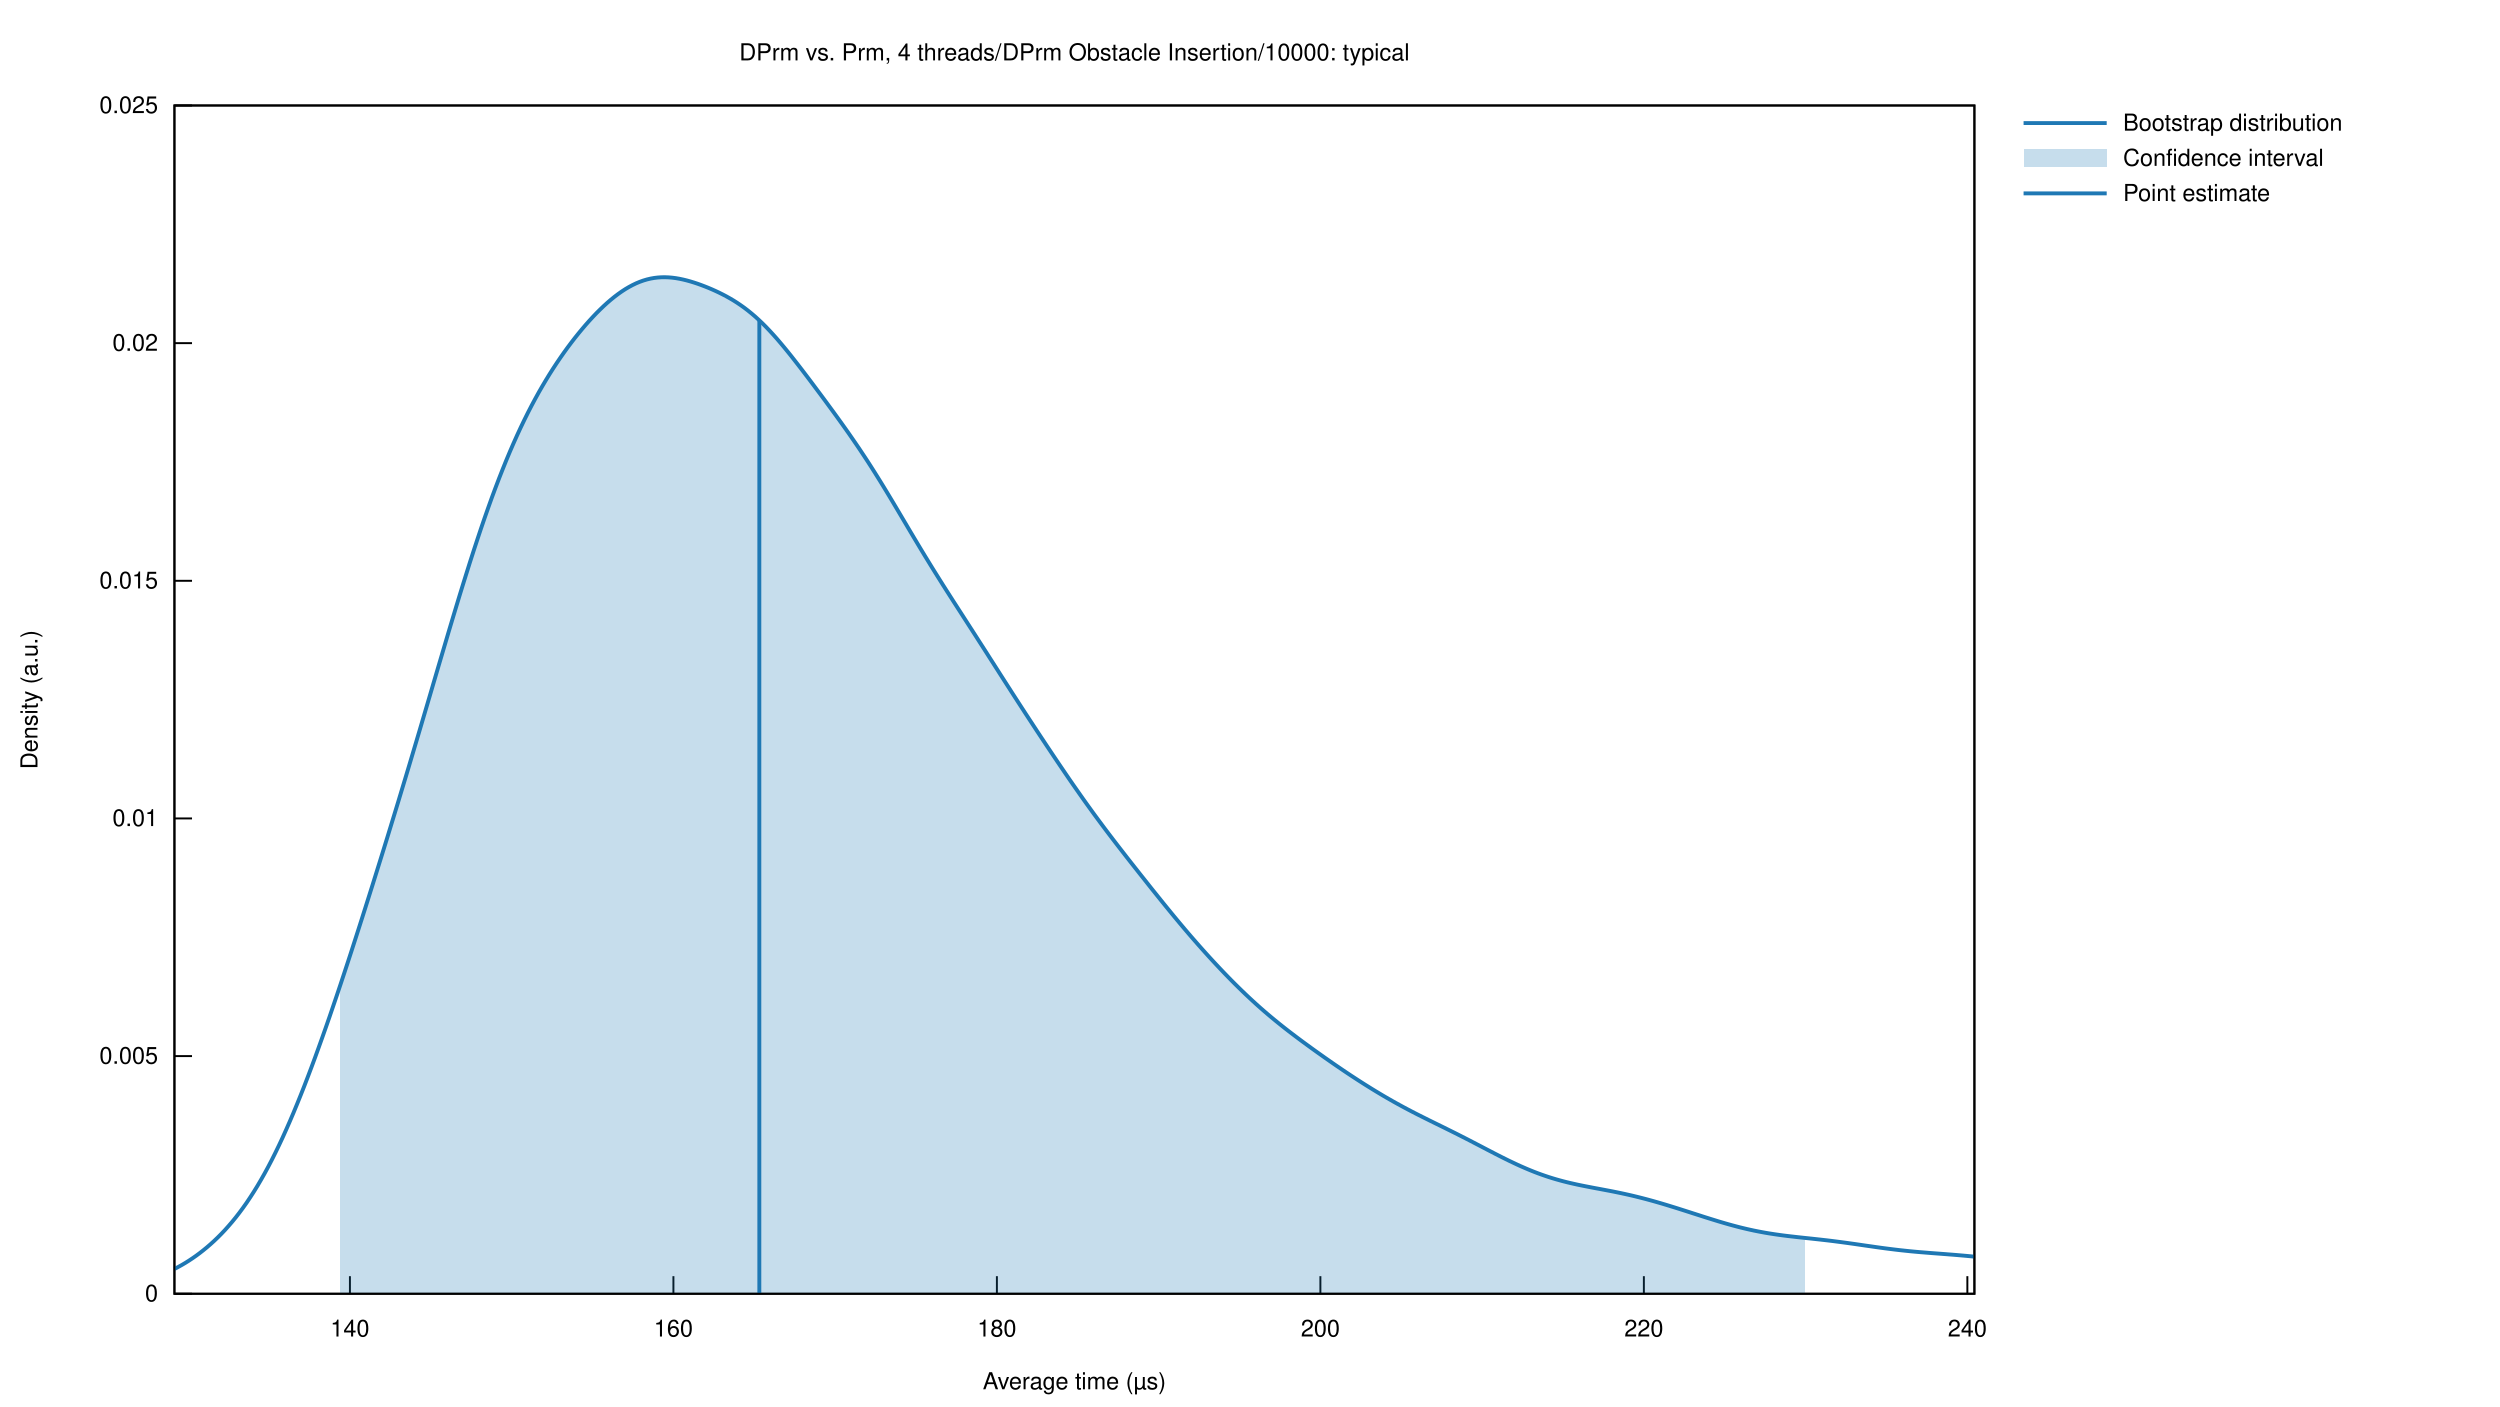
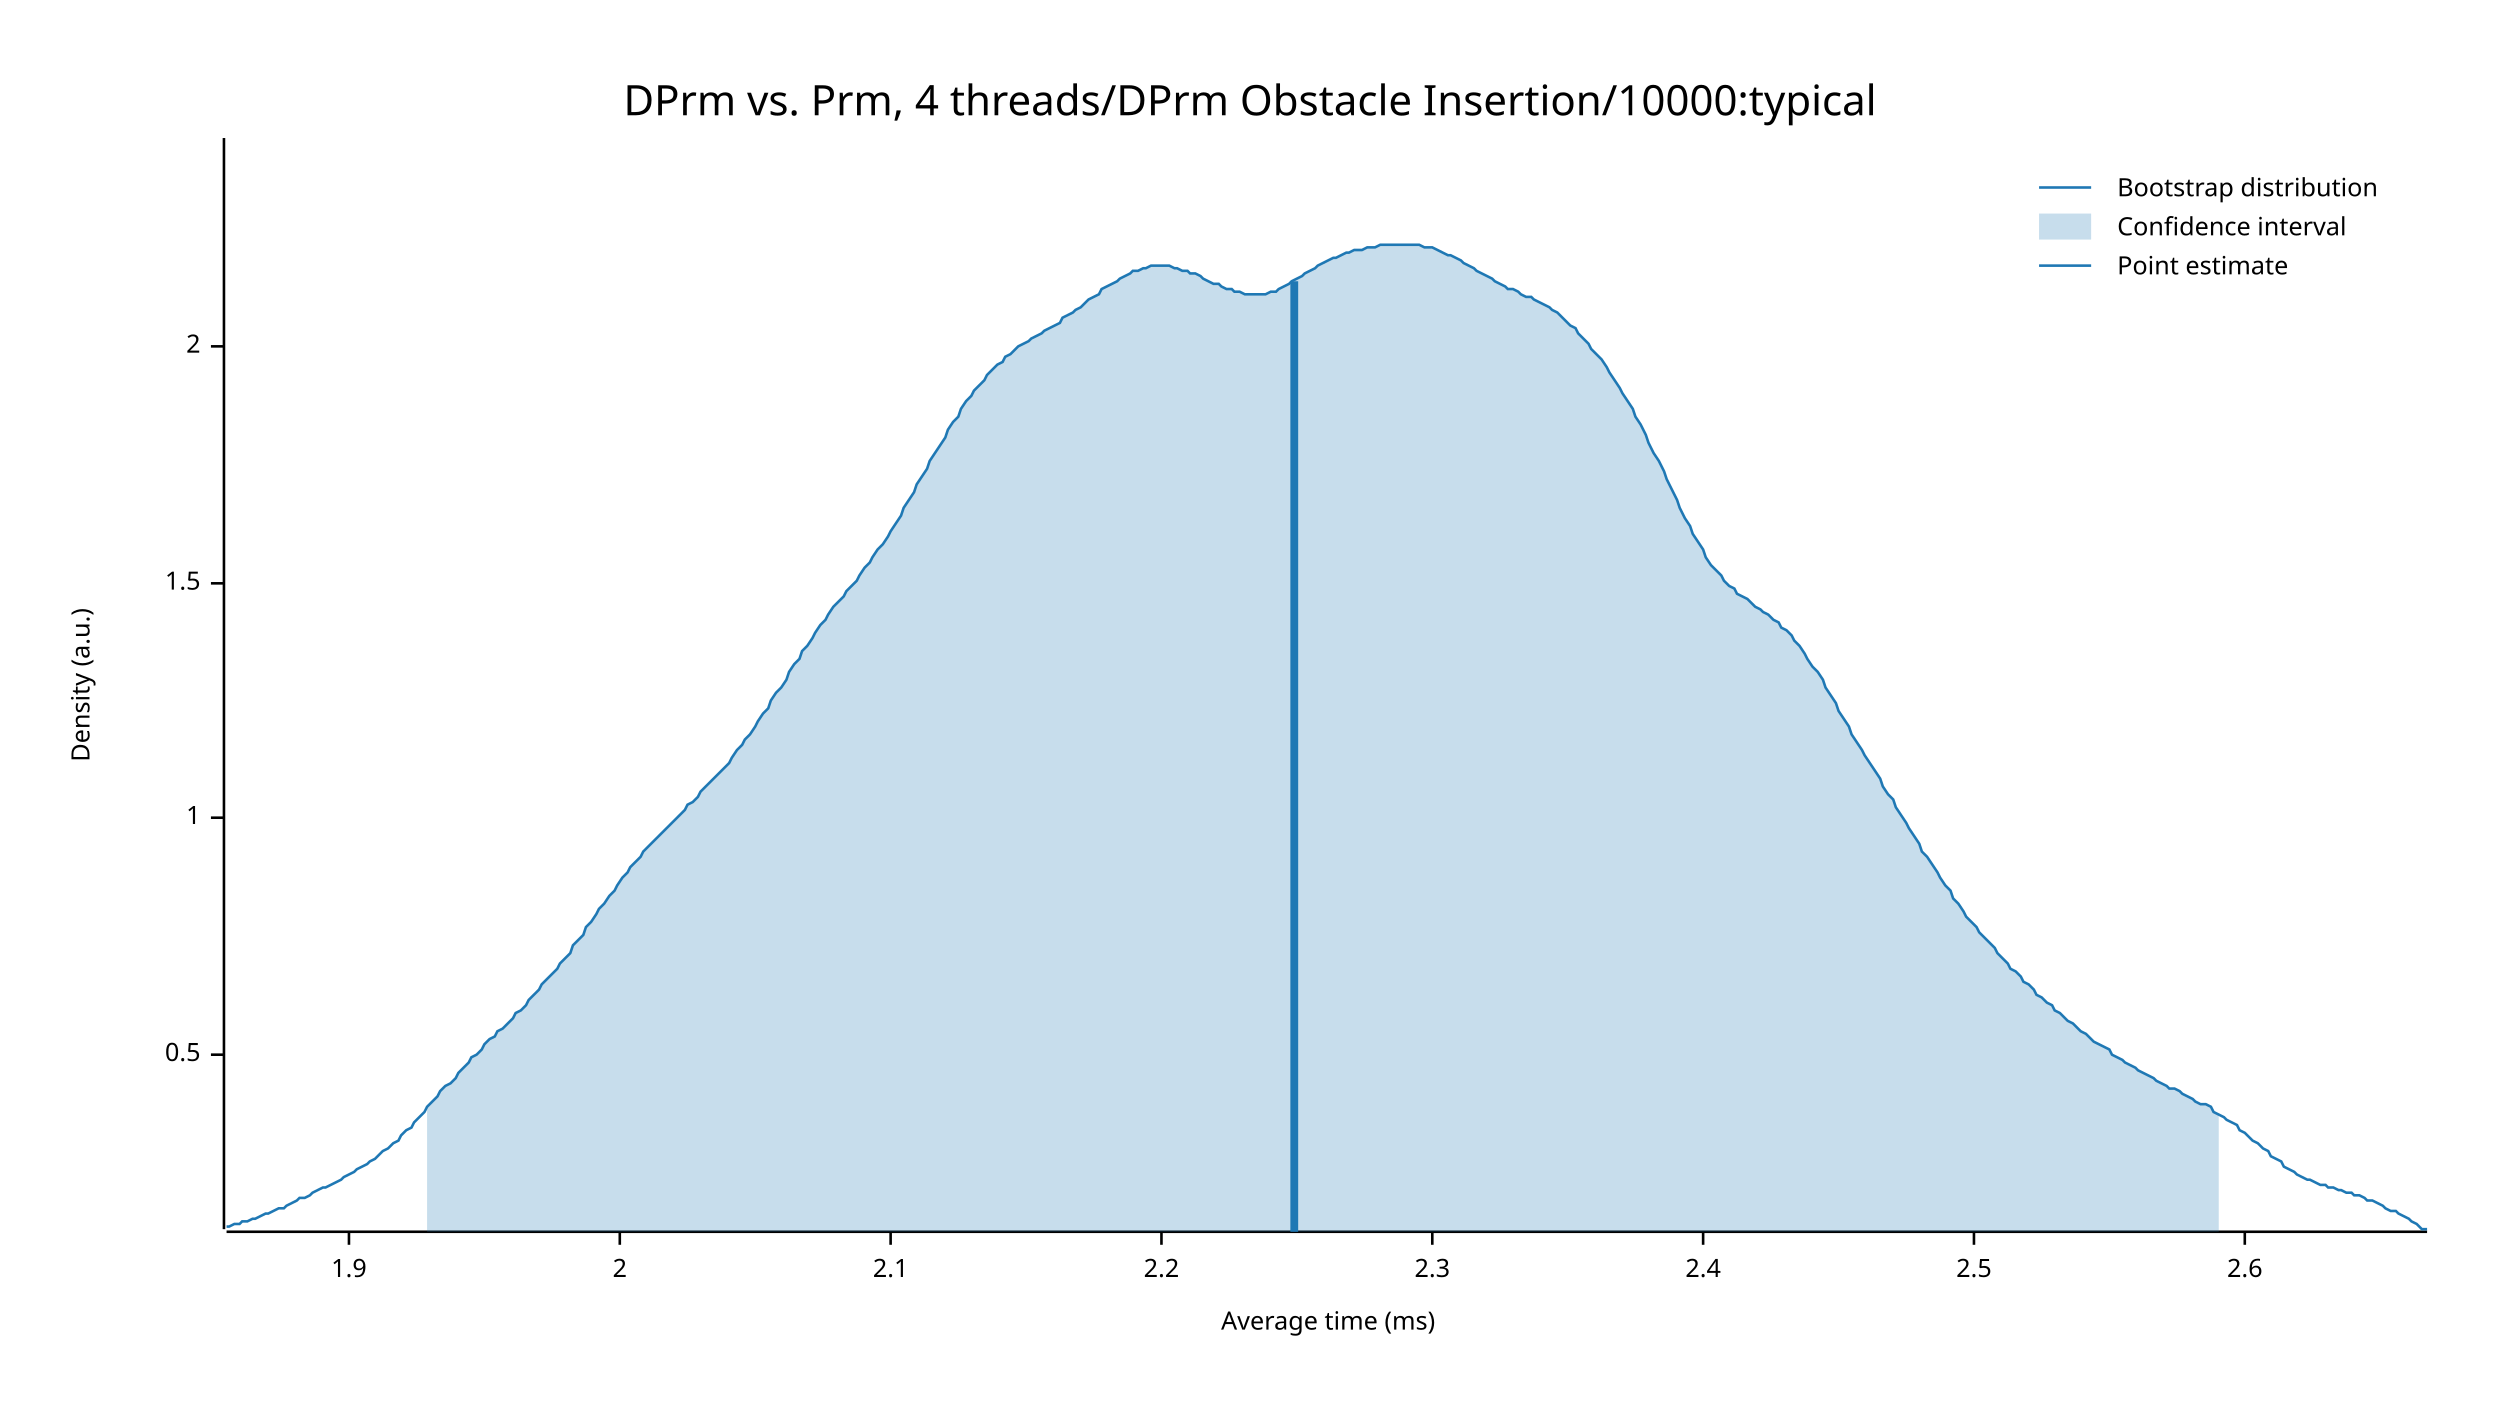
- <svg xmlns="http://www.w3.org/2000/svg" xmlns:xlink="http://www.w3.org/1999/xlink" viewBox="0 0 1280 720">
-   <g id="gnuplot_canvas">
-     <rect x="0" y="0" width="1280" height="720" fill="none" />
-     <defs>
-       <circle id="gpDot" r="0.5" stroke-width="0.5" stroke="currentColor" />
-       <path id="gpPt0" stroke-width="0.222" stroke="currentColor" d="M-1,0 h2 M0,-1 v2" />
-       <path id="gpPt1" stroke-width="0.222" stroke="currentColor" d="M-1,-1 L1,1 M1,-1 L-1,1" />
-       <path id="gpPt2" stroke-width="0.222" stroke="currentColor" d="M-1,0 L1,0 M0,-1 L0,1 M-1,-1 L1,1 M-1,1 L1,-1" />
-       <rect id="gpPt3" stroke-width="0.222" stroke="currentColor" x="-1" y="-1" width="2" height="2" />
-       <rect id="gpPt4" stroke-width="0.222" stroke="currentColor" fill="currentColor" x="-1" y="-1" width="2" height="2" />
-       <circle id="gpPt5" stroke-width="0.222" stroke="currentColor" cx="0" cy="0" r="1" />
-       <use xlink:href="#gpPt5" id="gpPt6" fill="currentColor" stroke="none" />
-       <path id="gpPt7" stroke-width="0.222" stroke="currentColor" d="M0,-1.33 L-1.33,0.67 L1.33,0.67 z" />
-       <use xlink:href="#gpPt7" id="gpPt8" fill="currentColor" stroke="none" />
-       <use xlink:href="#gpPt7" id="gpPt9" stroke="currentColor" transform="rotate(180)" />
-       <use xlink:href="#gpPt9" id="gpPt10" fill="currentColor" stroke="none" />
-       <use xlink:href="#gpPt3" id="gpPt11" stroke="currentColor" transform="rotate(45)" />
-       <use xlink:href="#gpPt11" id="gpPt12" fill="currentColor" stroke="none" />
-       <path id="gpPt13" stroke-width="0.222" stroke="currentColor" d="M0,1.330 L1.265,0.411 L0.782,-1.067 L-0.782,-1.076 L-1.265,0.411 z" />
-       <use xlink:href="#gpPt13" id="gpPt14" fill="currentColor" stroke="none" />
-       <filter id="textbox" filterUnits="objectBoundingBox" x="0" y="0" height="1" width="1">
-         <feFlood flood-color="white" flood-opacity="1" result="bgnd" />
-         <feComposite in="SourceGraphic" in2="bgnd" operator="atop" />
-       </filter>
-       <filter id="greybox" filterUnits="objectBoundingBox" x="0" y="0" height="1" width="1">
-         <feFlood flood-color="lightgrey" flood-opacity="1" result="grey" />
-         <feComposite in="SourceGraphic" in2="grey" operator="atop" />
-       </filter>
-     </defs>
-     <g fill="none" color="white" stroke="currentColor" stroke-width="1.00" stroke-linecap="butt" stroke-linejoin="miter">
- </g>
-     <g fill="none" color="black" stroke="currentColor" stroke-width="1.00" stroke-linecap="butt" stroke-linejoin="miter">
-       <path stroke="black" d="M89.31,662.40 L98.31,662.40  " />
-       <g transform="translate(80.92,666.30)" stroke="none" fill="black" font-family="Helvetica" font-size="12.00" text-anchor="end">
-         <text>
-           <tspan font-family="Helvetica"> 0</tspan>
-         </text>
-       </g>
-     </g>
-     <g fill="none" color="black" stroke="currentColor" stroke-width="1.00" stroke-linecap="butt" stroke-linejoin="miter">
-       <path stroke="black" d="M89.31,540.72 L98.31,540.72  " />
-       <g transform="translate(80.92,544.62)" stroke="none" fill="black" font-family="Helvetica" font-size="12.00" text-anchor="end">
-         <text>
-           <tspan font-family="Helvetica"> 0.005</tspan>
-         </text>
-       </g>
-     </g>
-     <g fill="none" color="black" stroke="currentColor" stroke-width="1.00" stroke-linecap="butt" stroke-linejoin="miter">
-       <path stroke="black" d="M89.31,419.04 L98.31,419.04  " />
-       <g transform="translate(80.92,422.94)" stroke="none" fill="black" font-family="Helvetica" font-size="12.00" text-anchor="end">
-         <text>
-           <tspan font-family="Helvetica"> 0.01</tspan>
-         </text>
-       </g>
-     </g>
-     <g fill="none" color="black" stroke="currentColor" stroke-width="1.00" stroke-linecap="butt" stroke-linejoin="miter">
-       <path stroke="black" d="M89.31,297.37 L98.31,297.37  " />
-       <g transform="translate(80.92,301.27)" stroke="none" fill="black" font-family="Helvetica" font-size="12.00" text-anchor="end">
-         <text>
-           <tspan font-family="Helvetica"> 0.015</tspan>
-         </text>
-       </g>
-     </g>
-     <g fill="none" color="black" stroke="currentColor" stroke-width="1.00" stroke-linecap="butt" stroke-linejoin="miter">
-       <path stroke="black" d="M89.31,175.69 L98.31,175.69  " />
-       <g transform="translate(80.92,179.59)" stroke="none" fill="black" font-family="Helvetica" font-size="12.00" text-anchor="end">
-         <text>
-           <tspan font-family="Helvetica"> 0.02</tspan>
-         </text>
-       </g>
-     </g>
-     <g fill="none" color="black" stroke="currentColor" stroke-width="1.00" stroke-linecap="butt" stroke-linejoin="miter">
-       <path stroke="black" d="M89.31,54.01 L98.31,54.01  " />
-       <g transform="translate(80.92,57.91)" stroke="none" fill="black" font-family="Helvetica" font-size="12.00" text-anchor="end">
-         <text>
-           <tspan font-family="Helvetica"> 0.025</tspan>
-         </text>
-       </g>
-     </g>
-     <g fill="none" color="black" stroke="currentColor" stroke-width="1.00" stroke-linecap="butt" stroke-linejoin="miter">
-       <path stroke="black" d="M179.16,662.40 L179.16,653.40  " />
-       <g transform="translate(179.16,684.30)" stroke="none" fill="black" font-family="Helvetica" font-size="12.00" text-anchor="middle">
-         <text>
-           <tspan font-family="Helvetica"> 140</tspan>
-         </text>
-       </g>
-     </g>
-     <g fill="none" color="black" stroke="currentColor" stroke-width="1.00" stroke-linecap="butt" stroke-linejoin="miter">
-       <path stroke="black" d="M344.79,662.40 L344.79,653.40  " />
-       <g transform="translate(344.79,684.30)" stroke="none" fill="black" font-family="Helvetica" font-size="12.00" text-anchor="middle">
-         <text>
-           <tspan font-family="Helvetica"> 160</tspan>
-         </text>
-       </g>
-     </g>
-     <g fill="none" color="black" stroke="currentColor" stroke-width="1.00" stroke-linecap="butt" stroke-linejoin="miter">
-       <path stroke="black" d="M510.41,662.40 L510.41,653.40  " />
-       <g transform="translate(510.41,684.30)" stroke="none" fill="black" font-family="Helvetica" font-size="12.00" text-anchor="middle">
-         <text>
-           <tspan font-family="Helvetica"> 180</tspan>
-         </text>
-       </g>
-     </g>
-     <g fill="none" color="black" stroke="currentColor" stroke-width="1.00" stroke-linecap="butt" stroke-linejoin="miter">
-       <path stroke="black" d="M676.04,662.40 L676.04,653.40  " />
-       <g transform="translate(676.04,684.30)" stroke="none" fill="black" font-family="Helvetica" font-size="12.00" text-anchor="middle">
-         <text>
-           <tspan font-family="Helvetica"> 200</tspan>
-         </text>
-       </g>
-     </g>
-     <g fill="none" color="black" stroke="currentColor" stroke-width="1.00" stroke-linecap="butt" stroke-linejoin="miter">
-       <path stroke="black" d="M841.66,662.40 L841.66,653.40  " />
-       <g transform="translate(841.66,684.30)" stroke="none" fill="black" font-family="Helvetica" font-size="12.00" text-anchor="middle">
-         <text>
-           <tspan font-family="Helvetica"> 220</tspan>
-         </text>
-       </g>
-     </g>
-     <g fill="none" color="black" stroke="currentColor" stroke-width="1.00" stroke-linecap="butt" stroke-linejoin="miter">
-       <path stroke="black" d="M1007.29,662.40 L1007.29,653.40  " />
-       <g transform="translate(1007.29,684.30)" stroke="none" fill="black" font-family="Helvetica" font-size="12.00" text-anchor="middle">
-         <text>
-           <tspan font-family="Helvetica"> 240</tspan>
-         </text>
-       </g>
-     </g>
-     <g fill="none" color="black" stroke="currentColor" stroke-width="1.00" stroke-linecap="butt" stroke-linejoin="miter">
- </g>
-     <g fill="none" color="black" stroke="currentColor" stroke-width="1.00" stroke-linecap="butt" stroke-linejoin="miter">
-       <path stroke="black" d="M89.31,54.01 L89.31,662.40 L1010.90,662.40 L1010.90,54.01 L89.31,54.01 Z  " />
-     </g>
-     <g fill="none" color="black" stroke="currentColor" stroke-width="1.00" stroke-linecap="butt" stroke-linejoin="miter">
- </g>
-     <g id="gnuplot_plot_1">
-       <g fill="none" color="white" stroke="black" stroke-width="2.00" stroke-linecap="butt" stroke-linejoin="miter">
- </g>
-       <g fill="none" color="black" stroke="currentColor" stroke-width="2.00" stroke-linecap="butt" stroke-linejoin="miter">
-         <g transform="translate(1087.02,66.91)" stroke="none" fill="black" font-family="Helvetica" font-size="12.00" text-anchor="start">
-           <text>
-             <tspan font-family="Helvetica">Bootstrap distribution</tspan>
-           </text>
-         </g>
-       </g>
-       <g fill="none" color="black" stroke="currentColor" stroke-width="2.00" stroke-linecap="butt" stroke-linejoin="miter">
-         <path stroke="rgb( 31, 120, 180)" d="M1036.07,63.01 L1078.63,63.01 M89.31,649.71 L91.16,648.74 L93.00,647.72 L94.85,646.63 L96.70,645.47 L98.54,644.25   L100.39,642.96 L102.24,641.59 L104.08,640.15 L105.93,638.64 L107.78,637.04 L109.63,635.36 L111.47,633.60 L113.32,631.74   L115.17,629.79 L117.01,627.73 L118.86,625.58 L120.71,623.31 L122.55,620.94 L124.40,618.44 L126.25,615.83 L128.09,613.08   L129.94,610.21 L131.79,607.21 L133.63,604.07 L135.48,600.80 L137.33,597.39 L139.18,593.84 L141.02,590.16 L142.87,586.34   L144.72,582.39 L146.56,578.30 L148.41,574.09 L150.26,569.75 L152.10,565.29 L153.95,560.72 L155.80,556.04 L157.64,551.25   L159.49,546.36 L161.34,541.37 L163.18,536.29 L165.03,531.13 L166.88,525.89 L168.73,520.58 L170.57,515.19 L172.42,509.74   L174.27,504.23 L176.11,498.67 L177.96,493.05 L179.81,487.39 L181.65,481.68 L183.50,475.93 L185.35,470.15 L187.19,464.34   L189.04,458.49 L190.89,452.62 L192.73,446.72 L194.58,440.79 L196.43,434.83 L198.28,428.85 L200.12,422.84 L201.97,416.80   L203.82,410.74 L205.66,404.64 L207.51,398.52 L209.36,392.37 L211.20,386.19 L213.05,379.98 L214.90,373.75 L216.74,367.50   L218.59,361.23 L220.44,354.95 L222.28,348.67 L224.13,342.38 L225.98,336.11 L227.83,329.86 L229.67,323.63 L231.52,317.44   L233.37,311.30 L235.21,305.22 L237.06,299.21 L238.91,293.28 L240.75,287.44 L242.60,281.70 L244.45,276.07 L246.29,270.55   L248.14,265.15 L249.99,259.89 L251.83,254.76 L253.68,249.77 L255.53,244.92 L257.38,240.22 L259.22,235.66 L261.07,231.24   L262.92,226.97 L264.76,222.85 L266.61,218.86 L268.46,215.01 L270.30,211.30 L272.15,207.71 L274.00,204.25 L275.84,200.91   L277.69,197.69 L279.54,194.57 L281.38,191.56 L283.23,188.65 L285.08,185.83 L286.93,183.11 L288.77,180.48 L290.62,177.92   L292.47,175.45 L294.31,173.06 L296.16,170.75 L298.01,168.51 L299.85,166.35 L301.70,164.26 L303.55,162.25 L305.39,160.32   L307.24,158.48 L309.09,156.71 L310.93,155.03 L312.78,153.44 L314.63,151.94 L316.48,150.54 L318.32,149.24 L320.17,148.03   L322.02,146.94 L323.86,145.95 L325.71,145.06 L327.56,144.29 L329.40,143.63 L331.25,143.08 L333.10,142.64 L334.94,142.31   L336.79,142.09 L338.64,141.96 L340.48,141.94 L342.33,142.01 L344.18,142.17 L346.03,142.41 L347.87,142.73 L349.72,143.12   L351.57,143.57 L353.41,144.08 L355.26,144.65 L357.11,145.26 L358.95,145.92 L360.80,146.62 L362.65,147.36 L364.49,148.14   L366.34,148.97 L368.19,149.84 L370.03,150.76 L371.88,151.73 L373.73,152.77 L375.58,153.86 L377.42,155.03 L379.27,156.28   L381.12,157.60 L382.96,159.01 L384.81,160.51 L386.66,162.09 L388.50,163.77 L390.35,165.53 L392.20,167.38 L394.04,169.31   L395.89,171.32 L397.74,173.40 L399.58,175.55 L401.43,177.76 L403.28,180.02 L405.13,182.32 L406.97,184.67 L408.82,187.04   L410.67,189.44 L412.51,191.86 L414.36,194.30 L416.21,196.76 L418.05,199.23 L419.90,201.70 L421.75,204.19 L423.59,206.69   L425.44,209.21 L427.29,211.74 L429.13,214.28 L430.98,216.85 L432.83,219.45 L434.68,222.07 L436.52,224.73 L438.37,227.42   L440.22,230.15 L442.06,232.92 L443.91,235.73 L445.76,238.59 L447.60,241.49 L449.45,244.44 L451.30,247.42 L453.14,250.44   L454.99,253.49 L456.84,256.57 L458.68,259.66 L460.53,262.78 L462.38,265.90 L464.23,269.02 L466.07,272.13 L467.92,275.24   L469.77,278.33 L471.61,281.40 L473.46,284.45 L475.31,287.47 L477.15,290.47 L479.00,293.44 L480.85,296.39 L482.69,299.32   L484.54,302.23 L486.39,305.12 L488.23,308.00 L490.08,310.87 L491.93,313.74 L493.78,316.61 L495.62,319.47 L497.47,322.34   L499.32,325.21 L501.16,328.09 L503.01,330.97 L504.86,333.85 L506.70,336.74 L508.55,339.63 L510.40,342.52 L512.24,345.41   L514.09,348.30 L515.94,351.18 L517.78,354.05 L519.63,356.92 L521.48,359.78 L523.33,362.63 L525.17,365.46 L527.02,368.29   L528.87,371.11 L530.71,373.92 L532.56,376.72 L534.41,379.51 L536.25,382.28 L538.10,385.05 L539.95,387.81 L541.79,390.55   L543.64,393.28 L545.49,396.00 L547.33,398.70 L549.18,401.38 L551.03,404.03 L552.88,406.67 L554.72,409.28 L556.57,411.87   L558.42,414.43 L560.26,416.97 L562.11,419.48 L563.96,421.97 L565.80,424.44 L567.65,426.88 L569.50,429.31 L571.34,431.71   L573.19,434.10 L575.04,436.48 L576.88,438.85 L578.73,441.21 L580.58,443.56 L582.43,445.90 L584.27,448.23 L586.12,450.56   L587.97,452.89 L589.81,455.21 L591.66,457.51 L593.51,459.81 L595.35,462.10 L597.20,464.38 L599.05,466.64 L600.89,468.89   L602.74,471.12 L604.59,473.33 L606.43,475.52 L608.28,477.69 L610.13,479.84 L611.98,481.96 L613.82,484.06 L615.67,486.14   L617.52,488.20 L619.36,490.23 L621.21,492.24 L623.06,494.22 L624.90,496.18 L626.75,498.12 L628.60,500.03 L630.44,501.91   L632.29,503.77 L634.14,505.59 L635.98,507.39 L637.83,509.16 L639.68,510.90 L641.53,512.61 L643.37,514.29 L645.22,515.94   L647.07,517.56 L648.91,519.14 L650.76,520.70 L652.61,522.23 L654.45,523.73 L656.30,525.21 L658.15,526.67 L659.99,528.10   L661.84,529.51 L663.69,530.91 L665.53,532.29 L667.38,533.66 L669.23,535.01 L671.08,536.36 L672.92,537.69 L674.77,539.01   L676.62,540.32 L678.46,541.63 L680.31,542.92 L682.16,544.21 L684.00,545.48 L685.85,546.74 L687.70,548.00 L689.54,549.24   L691.39,550.47 L693.24,551.68 L695.08,552.88 L696.93,554.07 L698.78,555.25 L700.63,556.40 L702.47,557.55 L704.32,558.68   L706.17,559.79 L708.01,560.89 L709.86,561.97 L711.71,563.03 L713.55,564.08 L715.40,565.11 L717.25,566.12 L719.09,567.12   L720.94,568.10 L722.79,569.07 L724.63,570.02 L726.48,570.96 L728.33,571.89 L730.18,572.81 L732.02,573.73 L733.87,574.64   L735.72,575.55 L737.56,576.45 L739.41,577.36 L741.26,578.28 L743.10,579.19 L744.95,580.11 L746.80,581.04 L748.64,581.98   L750.49,582.92 L752.34,583.87 L754.18,584.83 L756.03,585.79 L757.88,586.75 L759.73,587.72 L761.57,588.68 L763.42,589.64   L765.27,590.60 L767.11,591.54 L768.96,592.48 L770.81,593.40 L772.65,594.31 L774.50,595.19 L776.35,596.06 L778.19,596.91   L780.04,597.72 L781.89,598.52 L783.73,599.28 L785.58,600.02 L787.43,600.73 L789.28,601.40 L791.12,602.04 L792.97,602.66   L794.82,603.24 L796.66,603.79 L798.51,604.31 L800.36,604.81 L802.20,605.28 L804.05,605.72 L805.90,606.14 L807.74,606.55   L809.59,606.93 L811.44,607.30 L813.28,607.66 L815.13,608.02 L816.98,608.37 L818.83,608.71 L820.67,609.06 L822.52,609.41   L824.37,609.76 L826.21,610.12 L828.06,610.50 L829.91,610.88 L831.75,611.28 L833.60,611.69 L835.45,612.11 L837.29,612.55   L839.14,613.01 L840.99,613.48 L842.83,613.96 L844.68,614.46 L846.53,614.97 L848.38,615.50 L850.22,616.03 L852.07,616.58   L853.92,617.14 L855.76,617.71 L857.61,618.28 L859.46,618.86 L861.30,619.45 L863.15,620.04 L865.00,620.63 L866.84,621.23   L868.69,621.82 L870.54,622.41 L872.38,623.01 L874.23,623.59 L876.08,624.17 L877.93,624.74 L879.77,625.31 L881.62,625.86   L883.47,626.40 L885.31,626.92 L887.16,627.43 L889.01,627.92 L890.85,628.40 L892.70,628.85 L894.55,629.29 L896.39,629.70   L898.24,630.10 L900.09,630.47 L901.93,630.82 L903.78,631.16 L905.63,631.47 L907.48,631.76 L909.32,632.04 L911.17,632.30   L913.02,632.55 L914.86,632.78 L916.71,633.00 L918.56,633.21 L920.40,633.42 L922.25,633.62 L924.10,633.82 L925.94,634.01   L927.79,634.21 L929.64,634.41 L931.48,634.61 L933.33,634.82 L935.18,635.03 L937.03,635.25 L938.87,635.48 L940.72,635.72   L942.57,635.96 L944.41,636.21 L946.26,636.46 L948.11,636.72 L949.95,636.98 L951.80,637.25 L953.65,637.52 L955.49,637.79   L957.34,638.05 L959.19,638.32 L961.03,638.58 L962.88,638.84 L964.73,639.09 L966.58,639.33 L968.42,639.56 L970.27,639.79   L972.12,640.01 L973.96,640.21 L975.81,640.41 L977.66,640.60 L979.50,640.78 L981.35,640.95 L983.20,641.11 L985.04,641.26   L986.89,641.41 L988.74,641.56 L990.58,641.70 L992.43,641.84 L994.28,641.98 L996.13,642.12 L997.97,642.27 L999.82,642.41   L1001.67,642.56 L1003.51,642.72 L1005.36,642.88 L1007.21,643.05 L1009.05,643.22 L1010.90,643.41  " />
-       </g>
-     </g>
-     <g id="gnuplot_plot_2">
-       <g fill="none" color="white" stroke="rgb( 31, 120, 180)" stroke-width="1.00" stroke-linecap="butt" stroke-linejoin="miter">
- </g>
-       <g fill="none" color="black" stroke="currentColor" stroke-width="1.00" stroke-linecap="butt" stroke-linejoin="miter">
-         <g transform="translate(1087.02,84.91)" stroke="none" fill="black" font-family="Helvetica" font-size="12.00" text-anchor="start">
-           <text>
-             <tspan font-family="Helvetica">Confidence interval</tspan>
-           </text>
-         </g>
-       </g>
-       <g fill="none" color="black" stroke="currentColor" stroke-width="1.00" stroke-linecap="butt" stroke-linejoin="miter">
-         <g stroke="none" shape-rendering="crispEdges">
-           <polygon fill="rgb( 31, 120, 180)" fill-opacity="0.25" points="1036.07,85.51 1078.63,85.51 1078.63,76.51 1036.07,76.51 " />
-           <polygon fill="rgb( 31, 120, 180)" fill-opacity="0.25" points="174.27,504.23 176.11,498.67 177.96,493.05 179.81,487.39 181.65,481.68 183.50,475.93 185.35,470.15 187.19,464.34 189.04,458.49 190.89,452.62 192.73,446.72 194.58,440.79 196.43,434.83 198.28,428.85 200.12,422.84 201.97,416.80 203.82,410.74 205.66,404.64 207.51,398.52 209.36,392.37 211.20,386.19 213.05,379.98 214.90,373.75 216.74,367.50 218.59,361.23 220.44,354.95 222.28,348.67 224.13,342.38 225.98,336.11 227.83,329.86 229.67,323.63 231.52,317.44 233.37,311.30 235.21,305.22 237.06,299.21 238.91,293.28 240.75,287.44 242.60,281.70 244.45,276.07 246.29,270.55 248.14,265.15 249.99,259.89 251.83,254.76 253.68,249.77 255.53,244.92 257.38,240.22 259.22,235.66 261.07,231.24 262.92,226.97 264.76,222.85 266.61,218.86 268.46,215.01 270.30,211.30 272.15,207.71 274.00,204.25 275.84,200.91 277.69,197.69 279.54,194.57 281.38,191.56 283.23,188.65 285.08,185.83 286.93,183.11 288.77,180.48 290.62,177.92 292.47,175.45 294.31,173.06 296.16,170.75 298.01,168.51 299.85,166.35 301.70,164.26 303.55,162.25 305.39,160.32 307.24,158.48 309.09,156.71 310.93,155.03 312.78,153.44 314.63,151.94 316.48,150.54 318.32,149.24 320.17,148.03 322.02,146.94 323.86,145.95 325.71,145.06 327.56,144.29 329.40,143.63 331.25,143.08 333.10,142.64 334.94,142.31 336.79,142.09 338.64,141.96 340.48,141.94 342.33,142.01 344.18,142.17 346.03,142.41 347.87,142.73 349.72,143.12 351.57,143.57 353.41,144.08 355.26,144.65 357.11,145.26 358.95,145.92 360.80,146.62 362.65,147.36 364.49,148.14 366.34,148.97 368.19,149.84 370.03,150.76 371.88,151.73 373.73,152.77 375.58,153.86 377.42,155.03 379.27,156.28 381.12,157.60 382.96,159.01 384.81,160.51 386.66,162.09 388.50,163.77 390.35,165.53 392.20,167.38 394.04,169.31 395.89,171.32 397.74,173.40 399.58,175.55 401.43,177.76 403.28,180.02 405.13,182.32 406.97,184.67 408.82,187.04 410.67,189.44 412.51,191.86 414.36,194.30 416.21,196.76 418.05,199.23 419.90,201.70 421.75,204.19 423.59,206.69 425.44,209.21 427.29,211.74 429.13,214.28 430.98,216.85 432.83,219.45 434.68,222.07 436.52,224.73 438.37,227.42 440.22,230.15 442.06,232.92 443.91,235.73 445.76,238.59 447.60,241.49 449.45,244.44 451.30,247.42 453.14,250.44 454.99,253.49 456.84,256.57 458.68,259.66 460.53,262.78 462.38,265.90 464.23,269.02 466.07,272.13 467.92,275.24 469.77,278.33 471.61,281.40 473.46,284.45 475.31,287.47 477.15,290.47 479.00,293.44 480.85,296.39 482.69,299.32 484.54,302.23 486.39,305.12 488.23,308.00 490.08,310.87 491.93,313.74 493.78,316.61 495.62,319.47 497.47,322.34 499.32,325.21 501.16,328.09 503.01,330.97 504.86,333.85 506.70,336.74 508.55,339.63 510.40,342.52 512.24,345.41 514.09,348.30 515.94,351.18 517.78,354.05 519.63,356.92 521.48,359.78 523.33,362.63 525.17,365.46 527.02,368.29 528.87,371.11 530.71,373.92 532.56,376.72 534.41,379.51 536.25,382.28 538.10,385.05 539.95,387.81 541.79,390.55 543.64,393.28 545.49,396.00 547.33,398.70 549.18,401.38 551.03,404.03 552.88,406.67 554.72,409.28 556.57,411.87 558.42,414.43 560.26,416.97 562.11,419.48 563.96,421.97 565.80,424.44 567.65,426.88 569.50,429.31 571.34,431.71 573.19,434.10 575.04,436.48 576.88,438.85 578.73,441.21 580.58,443.56 582.43,445.90 584.27,448.23 586.12,450.56 587.97,452.89 589.81,455.21 591.66,457.51 593.51,459.81 595.35,462.10 597.20,464.38 599.05,466.64 600.89,468.89 602.74,471.12 604.59,473.33 606.43,475.52 608.28,477.69 610.13,479.84 611.98,481.96 613.82,484.06 615.67,486.14 617.52,488.20 619.36,490.23 621.21,492.24 623.06,494.22 624.90,496.18 626.75,498.12 628.60,500.03 630.44,501.91 632.29,503.77 634.14,505.59 635.98,507.39 637.83,509.16 639.68,510.90 641.53,512.61 643.37,514.29 645.22,515.94 647.07,517.56 648.91,519.14 650.76,520.70 652.61,522.23 654.45,523.73 656.30,525.21 658.15,526.67 659.99,528.10 661.84,529.51 663.69,530.91 665.53,532.29 667.38,533.66 669.23,535.01 671.08,536.36 672.92,537.69 674.77,539.01 676.62,540.32 678.46,541.63 680.31,542.92 682.16,544.21 684.00,545.48 685.85,546.74 687.70,548.00 689.54,549.24 691.39,550.47 693.24,551.68 695.08,552.88 696.93,554.07 698.78,555.25 700.63,556.40 702.47,557.55 704.32,558.68 706.17,559.79 708.01,560.89 709.86,561.97 711.71,563.03 713.55,564.08 715.40,565.11 717.25,566.12 719.09,567.12 720.94,568.10 722.79,569.07 724.63,570.02 726.48,570.96 728.33,571.89 730.18,572.81 732.02,573.73 733.87,574.64 735.72,575.55 737.56,576.45 739.41,577.36 741.26,578.28 743.10,579.19 744.95,580.11 746.80,581.04 748.64,581.98 750.49,582.92 752.34,583.87 754.18,584.83 756.03,585.79 757.88,586.75 759.73,587.72 761.57,588.68 763.42,589.64 765.27,590.60 767.11,591.54 768.96,592.48 770.81,593.40 772.65,594.31 774.50,595.19 776.35,596.06 778.19,596.91 780.04,597.72 781.89,598.52 783.73,599.28 785.58,600.02 787.43,600.73 789.28,601.40 791.12,602.04 792.97,602.66 794.82,603.24 796.66,603.79 798.51,604.31 800.36,604.81 802.20,605.28 804.05,605.72 805.90,606.14 807.74,606.55 809.59,606.93 811.44,607.30 813.28,607.66 815.13,608.02 816.98,608.37 818.83,608.71 820.67,609.06 822.52,609.41 824.37,609.76 826.21,610.12 828.06,610.50 829.91,610.88 831.75,611.28 833.60,611.69 835.45,612.11 837.29,612.55 839.14,613.01 840.99,613.48 842.83,613.96 844.68,614.46 846.53,614.97 848.38,615.50 850.22,616.03 852.07,616.58 853.92,617.14 855.76,617.71 857.61,618.28 859.46,618.86 861.30,619.45 863.15,620.04 865.00,620.63 866.84,621.23 868.69,621.82 870.54,622.41 872.38,623.01 874.23,623.59 876.08,624.17 877.93,624.74 879.77,625.31 881.62,625.86 883.47,626.40 885.31,626.92 887.16,627.43 889.01,627.92 890.85,628.40 892.70,628.85 894.55,629.29 896.39,629.70 898.24,630.10 900.09,630.47 901.93,630.82 903.78,631.16 905.63,631.47 907.48,631.76 909.32,632.04 911.17,632.30 913.02,632.55 914.86,632.78 916.71,633.00 918.56,633.21 920.40,633.42 922.25,633.62 924.10,633.82 924.10,662.40 922.25,662.40 920.40,662.40 918.56,662.40 916.71,662.40 914.86,662.40 913.02,662.40 911.17,662.40 909.32,662.40 907.48,662.40 905.63,662.40 903.78,662.40 901.93,662.40 900.09,662.40 898.24,662.40 896.39,662.40 894.55,662.40 892.70,662.40 890.85,662.40 889.01,662.40 887.16,662.40 885.31,662.40 883.47,662.40 881.62,662.40 879.77,662.40 877.93,662.40 876.08,662.40 874.23,662.40 872.38,662.40 870.54,662.40 868.69,662.40 866.84,662.40 865.00,662.40 863.15,662.40 861.30,662.40 859.46,662.40 857.61,662.40 855.76,662.40 853.92,662.40 852.07,662.40 850.22,662.40 848.38,662.40 846.53,662.40 844.68,662.40 842.83,662.40 840.99,662.40 839.14,662.40 837.29,662.40 835.45,662.40 833.60,662.40 831.75,662.40 829.91,662.40 828.06,662.40 826.21,662.40 824.37,662.40 822.52,662.40 820.67,662.40 818.83,662.40 816.98,662.40 815.13,662.40 813.28,662.40 811.44,662.40 809.59,662.40 807.74,662.40 805.90,662.40 804.05,662.40 802.20,662.40 800.36,662.40 798.51,662.40 796.66,662.40 794.82,662.40 792.97,662.40 791.12,662.40 789.28,662.40 787.43,662.40 785.58,662.40 783.73,662.40 781.89,662.40 780.04,662.40 778.19,662.40 776.35,662.40 774.50,662.40 772.65,662.40 770.81,662.40 768.96,662.40 767.11,662.40 765.27,662.40 763.42,662.40 761.57,662.40 759.73,662.40 757.88,662.40 756.03,662.40 754.18,662.40 752.34,662.40 750.49,662.40 748.64,662.40 746.80,662.40 744.95,662.40 743.10,662.40 741.26,662.40 739.41,662.40 737.56,662.40 735.72,662.40 733.87,662.40 732.02,662.40 730.18,662.40 728.33,662.40 726.48,662.40 724.63,662.40 722.79,662.40 720.94,662.40 719.09,662.40 717.25,662.40 715.40,662.40 713.55,662.40 711.71,662.40 709.86,662.40 708.01,662.40 706.17,662.40 704.32,662.40 702.47,662.40 700.63,662.40 698.78,662.40 696.93,662.40 695.08,662.40 693.24,662.40 691.39,662.40 689.54,662.40 687.70,662.40 685.85,662.40 684.00,662.40 682.16,662.40 680.31,662.40 678.46,662.40 676.62,662.40 674.77,662.40 672.92,662.40 671.08,662.40 669.23,662.40 667.38,662.40 665.53,662.40 663.69,662.40 661.84,662.40 659.99,662.40 658.15,662.40 656.30,662.40 654.45,662.40 652.61,662.40 650.76,662.40 648.91,662.40 647.07,662.40 645.22,662.40 643.37,662.40 641.53,662.40 639.68,662.40 637.83,662.40 635.98,662.40 634.14,662.40 632.29,662.40 630.44,662.40 628.60,662.40 626.75,662.40 624.90,662.40 623.06,662.40 621.21,662.40 619.36,662.40 617.52,662.40 615.67,662.40 613.82,662.40 611.98,662.40 610.13,662.40 608.28,662.40 606.43,662.40 604.59,662.40 602.74,662.40 600.89,662.40 599.05,662.40 597.20,662.40 595.35,662.40 593.51,662.40 591.66,662.40 589.81,662.40 587.97,662.40 586.12,662.40 584.27,662.40 582.43,662.40 580.58,662.40 578.73,662.40 576.88,662.40 575.04,662.40 573.19,662.40 571.34,662.40 569.50,662.40 567.65,662.40 565.80,662.40 563.96,662.40 562.11,662.40 560.26,662.40 558.42,662.40 556.57,662.40 554.72,662.40 552.88,662.40 551.03,662.40 549.18,662.40 547.33,662.40 545.49,662.40 543.64,662.40 541.79,662.40 539.95,662.40 538.10,662.40 536.25,662.40 534.41,662.40 532.56,662.40 530.71,662.40 528.87,662.40 527.02,662.40 525.17,662.40 523.33,662.40 521.48,662.40 519.63,662.40 517.78,662.40 515.94,662.40 514.09,662.40 512.24,662.40 510.40,662.40 508.55,662.40 506.70,662.40 504.86,662.40 503.01,662.40 501.16,662.40 499.32,662.40 497.47,662.40 495.62,662.40 493.78,662.40 491.93,662.40 490.08,662.40 488.23,662.40 486.39,662.40 484.54,662.40 482.69,662.40 480.85,662.40 479.00,662.40 477.15,662.40 475.31,662.40 473.46,662.40 471.61,662.40 469.77,662.40 467.92,662.40 466.07,662.40 464.23,662.40 462.38,662.40 460.53,662.40 458.68,662.40 456.84,662.40 454.99,662.40 453.14,662.40 451.30,662.40 449.45,662.40 447.60,662.40 445.76,662.40 443.91,662.40 442.06,662.40 440.22,662.40 438.37,662.40 436.52,662.40 434.68,662.40 432.83,662.40 430.98,662.40 429.13,662.40 427.29,662.40 425.44,662.40 423.59,662.40 421.75,662.40 419.90,662.40 418.05,662.40 416.21,662.40 414.36,662.40 412.51,662.40 410.67,662.40 408.82,662.40 406.97,662.40 405.13,662.40 403.28,662.40 401.43,662.40 399.58,662.40 397.74,662.40 395.89,662.40 394.04,662.40 392.20,662.40 390.35,662.40 388.50,662.40 386.66,662.40 384.81,662.40 382.96,662.40 381.12,662.40 379.27,662.40 377.42,662.40 375.58,662.40 373.73,662.40 371.88,662.40 370.03,662.40 368.19,662.40 366.34,662.40 364.49,662.40 362.65,662.40 360.80,662.40 358.95,662.40 357.11,662.40 355.26,662.40 353.41,662.40 351.57,662.40 349.72,662.40 347.87,662.40 346.03,662.40 344.18,662.40 342.33,662.40 340.48,662.40 338.64,662.40 336.79,662.40 334.94,662.40 333.10,662.40 331.25,662.40 329.40,662.40 327.56,662.40 325.71,662.40 323.86,662.40 322.02,662.40 320.17,662.40 318.32,662.40 316.48,662.40 314.63,662.40 312.78,662.40 310.93,662.40 309.09,662.40 307.24,662.40 305.39,662.40 303.55,662.40 301.70,662.40 299.85,662.40 298.01,662.40 296.16,662.40 294.31,662.40 292.47,662.40 290.62,662.40 288.77,662.40 286.93,662.40 285.08,662.40 283.23,662.40 281.38,662.40 279.54,662.40 277.69,662.40 275.84,662.40 274.00,662.40 272.15,662.40 270.30,662.40 268.46,662.40 266.61,662.40 264.76,662.40 262.92,662.40 261.07,662.40 259.22,662.40 257.38,662.40 255.53,662.40 253.68,662.40 251.83,662.40 249.99,662.40 248.14,662.40 246.29,662.40 244.45,662.40 242.60,662.40 240.75,662.40 238.91,662.40 237.06,662.40 235.21,662.40 233.37,662.40 231.52,662.40 229.67,662.40 227.83,662.40 225.98,662.40 224.13,662.40 222.28,662.40 220.44,662.40 218.59,662.40 216.74,662.40 214.90,662.40 213.05,662.40 211.20,662.40 209.36,662.40 207.51,662.40 205.66,662.40 203.82,662.40 201.97,662.40 200.12,662.40 198.28,662.40 196.43,662.40 194.58,662.40 192.73,662.40 190.89,662.40 189.04,662.40 187.19,662.40 185.35,662.40 183.50,662.40 181.65,662.40 179.81,662.40 177.96,662.40 176.11,662.40 174.27,662.40 " />
-         </g>
-       </g>
-     </g>
-     <g id="gnuplot_plot_3">
-       <g fill="none" color="white" stroke="rgb( 31, 120, 180)" stroke-width="2.00" stroke-linecap="butt" stroke-linejoin="miter">
- </g>
-       <g fill="none" color="black" stroke="currentColor" stroke-width="2.00" stroke-linecap="butt" stroke-linejoin="miter">
-         <g transform="translate(1087.02,102.91)" stroke="none" fill="black" font-family="Helvetica" font-size="12.00" text-anchor="start">
-           <text>
-             <tspan font-family="Helvetica">Point estimate</tspan>
-           </text>
-         </g>
-       </g>
-       <g fill="none" color="black" stroke="currentColor" stroke-width="2.00" stroke-linecap="butt" stroke-linejoin="miter">
-         <path stroke="rgb( 31, 120, 180)" d="M1036.07,99.01 L1078.63,99.01 M388.78,662.40 L388.78,164.03  " />
-       </g>
-     </g>
-     <g fill="none" color="black" stroke="currentColor" stroke-width="2.00" stroke-linecap="butt" stroke-linejoin="miter">
- </g>
-     <g fill="none" color="black" stroke="black" stroke-width="1.00" stroke-linecap="butt" stroke-linejoin="miter">
- </g>
-     <g fill="none" color="black" stroke="currentColor" stroke-width="1.00" stroke-linecap="butt" stroke-linejoin="miter">
-       <path stroke="black" d="M89.31,54.01 L89.31,662.40 L1010.90,662.40 L1010.90,54.01 L89.31,54.01 Z  " />
-       <g transform="translate(19.18,358.21) rotate(270.00)" stroke="none" fill="black" font-family="Helvetica" font-size="12.00" text-anchor="middle">
-         <text>
-           <tspan font-family="Helvetica">Density (a.u.)</tspan>
-         </text>
-       </g>
-     </g>
-     <g fill="none" color="black" stroke="currentColor" stroke-width="1.00" stroke-linecap="butt" stroke-linejoin="miter">
-       <g transform="translate(550.10,711.30)" stroke="none" fill="black" font-family="Helvetica" font-size="12.00" text-anchor="middle">
-         <text>
-           <tspan font-family="Helvetica">Average time (µs)</tspan>
-         </text>
-       </g>
-     </g>
-     <g fill="none" color="black" stroke="currentColor" stroke-width="1.00" stroke-linecap="butt" stroke-linejoin="miter">
- </g>
-     <g fill="none" color="black" stroke="currentColor" stroke-width="1.00" stroke-linecap="butt" stroke-linejoin="miter">
-       <g transform="translate(550.10,30.91)" stroke="none" fill="black" font-family="Helvetica" font-size="12.00" text-anchor="middle">
-         <text>
-           <tspan font-family="Helvetica">DPrm vs. Prm, 4 threads/DPrm Obstacle Insertion/10000: typical</tspan>
-         </text>
-       </g>
-     </g>
-     <g fill="none" color="black" stroke="currentColor" stroke-width="1.00" stroke-linecap="butt" stroke-linejoin="miter">
- </g>
-   </g>
+ <svg xmlns="http://www.w3.org/2000/svg" width="960" height="540" viewBox="0 0 960 540">
+   <text x="480" y="32" dy="0.76em" text-anchor="middle" font-family="sans-serif" font-size="16.129" opacity="1" fill="#000000">
+ DPrm vs. Prm, 4 threads/DPrm Obstacle Insertion/10000:typical
+ </text>
+   <text x="27" y="263" dy="0.76em" text-anchor="middle" font-family="sans-serif" font-size="9.677" opacity="1" fill="#000000" transform="rotate(270, 27, 263)">
+ Density (a.u.)
+ </text>
+   <text x="510" y="513" dy="-0.5ex" text-anchor="middle" font-family="sans-serif" font-size="9.677" opacity="1" fill="#000000">
+ Average time (ms)
+ </text>
+   <polyline fill="none" opacity="1" stroke="#000000" stroke-width="1" points="86,53 86,472 " />
+   <text x="77" y="405" dy="0.5ex" text-anchor="end" font-family="sans-serif" font-size="9.677" opacity="1" fill="#000000">
+ 0.5
+ </text>
+   <polyline fill="none" opacity="1" stroke="#000000" stroke-width="1" points="81,405 86,405 " />
+   <text x="77" y="314" dy="0.5ex" text-anchor="end" font-family="sans-serif" font-size="9.677" opacity="1" fill="#000000">
+ 1
+ </text>
+   <polyline fill="none" opacity="1" stroke="#000000" stroke-width="1" points="81,314 86,314 " />
+   <text x="77" y="224" dy="0.5ex" text-anchor="end" font-family="sans-serif" font-size="9.677" opacity="1" fill="#000000">
+ 1.5
+ </text>
+   <polyline fill="none" opacity="1" stroke="#000000" stroke-width="1" points="81,224 86,224 " />
+   <text x="77" y="133" dy="0.5ex" text-anchor="end" font-family="sans-serif" font-size="9.677" opacity="1" fill="#000000">
+ 2
+ </text>
+   <polyline fill="none" opacity="1" stroke="#000000" stroke-width="1" points="81,133 86,133 " />
+   <polyline fill="none" opacity="1" stroke="#000000" stroke-width="1" points="87,473 932,473 " />
+   <text x="134" y="483" dy="0.76em" text-anchor="middle" font-family="sans-serif" font-size="9.677" opacity="1" fill="#000000">
+ 1.9
+ </text>
+   <polyline fill="none" opacity="1" stroke="#000000" stroke-width="1" points="134,473 134,478 " />
+   <text x="238" y="483" dy="0.76em" text-anchor="middle" font-family="sans-serif" font-size="9.677" opacity="1" fill="#000000">
+ 2
+ </text>
+   <polyline fill="none" opacity="1" stroke="#000000" stroke-width="1" points="238,473 238,478 " />
+   <text x="342" y="483" dy="0.76em" text-anchor="middle" font-family="sans-serif" font-size="9.677" opacity="1" fill="#000000">
+ 2.1
+ </text>
+   <polyline fill="none" opacity="1" stroke="#000000" stroke-width="1" points="342,473 342,478 " />
+   <text x="446" y="483" dy="0.76em" text-anchor="middle" font-family="sans-serif" font-size="9.677" opacity="1" fill="#000000">
+ 2.2
+ </text>
+   <polyline fill="none" opacity="1" stroke="#000000" stroke-width="1" points="446,473 446,478 " />
+   <text x="550" y="483" dy="0.76em" text-anchor="middle" font-family="sans-serif" font-size="9.677" opacity="1" fill="#000000">
+ 2.3
+ </text>
+   <polyline fill="none" opacity="1" stroke="#000000" stroke-width="1" points="550,473 550,478 " />
+   <text x="654" y="483" dy="0.76em" text-anchor="middle" font-family="sans-serif" font-size="9.677" opacity="1" fill="#000000">
+ 2.4
+ </text>
+   <polyline fill="none" opacity="1" stroke="#000000" stroke-width="1" points="654,473 654,478 " />
+   <text x="758" y="483" dy="0.76em" text-anchor="middle" font-family="sans-serif" font-size="9.677" opacity="1" fill="#000000">
+ 2.5
+ </text>
+   <polyline fill="none" opacity="1" stroke="#000000" stroke-width="1" points="758,473 758,478 " />
+   <text x="862" y="483" dy="0.76em" text-anchor="middle" font-family="sans-serif" font-size="9.677" opacity="1" fill="#000000">
+ 2.6
+ </text>
+   <polyline fill="none" opacity="1" stroke="#000000" stroke-width="1" points="862,473 862,478 " />
+   <polyline fill="none" opacity="1" stroke="#1F78B4" stroke-width="1" points="87,471 88,471 90,470 92,470 93,469 95,469 97,468 98,468 100,467 102,466 103,466 105,465 107,464 109,464 110,463 112,462 114,461 115,460 117,460 119,459 120,458 122,457 124,456 125,456 127,455 129,454 131,453 132,452 134,451 136,450 137,449 139,448 141,447 142,446 144,445 146,443 147,442 149,441 151,439 153,438 154,436 156,434 158,433 159,431 161,429 163,427 164,425 166,423 168,421 169,419 171,417 173,416 175,414 176,412 178,410 180,408 181,406 183,405 185,403 186,401 188,399 190,398 191,396 193,395 195,393 197,391 198,389 200,388 202,386 203,384 205,382 207,380 208,378 210,376 212,374 214,372 215,370 217,368 219,366 220,363 222,361 224,359 225,356 227,354 229,351 230,349 232,347 234,344 236,342 237,340 239,337 241,335 242,333 244,331 246,329 247,327 249,325 251,323 252,322 254,320 256,318 258,316 259,315 261,313 263,311 264,309 266,308 268,306 269,304 271,302 273,300 274,299 276,297 278,295 280,293 281,291 283,288 285,286 286,284 288,282 290,279 291,277 293,274 295,272 296,269 298,266 300,264 302,261 303,258 305,255 307,253 308,250 310,248 312,245 313,243 315,240 317,238 318,236 320,233 322,231 324,229 325,227 327,225 329,223 330,221 332,218 334,216 335,214 337,211 339,209 341,206 342,204 344,201 346,198 347,195 349,192 351,189 352,186 354,183 356,180 357,177 359,174 361,171 363,168 364,165 366,162 368,160 369,157 371,154 373,152 374,150 376,148 378,146 379,144 381,142 383,140 385,139 386,137 388,136 390,134 391,133 393,132 395,131 396,130 398,129 400,128 401,127 403,126 405,125 407,124 408,122 410,121 412,120 413,119 415,118 417,116 418,115 420,114 422,113 423,111 425,110 427,109 429,108 430,107 432,106 434,105 435,104 437,104 439,103 440,103 442,102 444,102 445,102 447,102 449,102 451,103 452,103 454,104 456,104 457,105 459,105 461,106 462,107 464,108 466,109 468,109 469,110 471,111 473,111 474,112 476,112 478,113 479,113 481,113 483,113 484,113 486,113 488,112 490,112 491,111 493,110 495,109 496,108 498,107 500,106 501,105 503,104 505,103 506,102 508,101 510,100 512,99 513,99 515,98 517,97 518,97 520,96 522,96 523,96 525,95 527,95 528,95 530,94 532,94 534,94 535,94 537,94 539,94 540,94 542,94 544,94 545,94 547,95 549,95 550,95 552,96 554,97 556,98 557,98 559,99 561,100 562,101 564,102 566,103 567,104 569,105 571,106 573,107 574,108 576,109 578,110 579,111 581,111 583,112 584,113 586,114 588,114 589,115 591,116 593,117 595,118 596,119 598,120 600,122 601,123 603,125 605,126 606,128 608,130 610,132 611,134 613,136 615,138 617,141 618,143 620,146 622,149 623,151 625,154 627,157 628,160 630,163 632,167 633,170 635,174 637,177 639,181 640,184 642,188 644,192 645,195 647,199 649,202 650,205 652,208 654,211 655,214 657,217 659,219 661,221 662,223 664,225 666,226 667,228 669,229 671,230 672,231 674,233 676,234 677,235 679,236 681,238 683,239 684,241 686,242 688,244 689,246 691,248 693,251 694,253 696,256 698,258 700,261 701,264 703,267 705,270 706,273 708,276 710,279 711,282 713,285 715,288 716,290 718,293 720,296 722,299 723,302 725,305 727,307 728,310 730,313 732,316 733,318 735,321 737,324 738,327 740,329 742,332 744,335 745,337 747,340 749,342 750,345 752,347 754,350 755,352 757,354 759,356 760,358 762,360 764,362 766,364 767,366 769,368 771,370 772,372 774,373 776,375 777,377 779,378 781,380 782,382 784,383 786,385 788,386 789,388 791,389 793,391 794,392 796,393 798,395 799,396 801,397 803,399 804,400 806,401 808,402 810,403 811,405 813,406 815,407 816,408 818,409 820,410 821,411 823,412 825,413 827,414 828,415 830,416 832,417 833,418 835,418 837,419 838,420 840,421 842,422 843,423 845,424 847,424 849,425 850,427 852,428 854,429 855,430 857,431 859,432 860,434 862,435 864,437 865,438 867,439 869,441 871,442 872,444 874,445 876,446 877,448 879,449 881,450 882,451 884,452 886,453 887,453 889,454 891,455 893,455 894,456 896,456 898,457 899,457 901,458 903,458 904,459 906,459 908,460 909,461 911,461 913,462 915,463 916,464 918,465 920,465 921,466 923,467 925,468 926,469 928,470 930,472 932,472 " />
+   <polygon opacity="0.25" fill="#1F78B4" points="164,425 166,423 168,421 169,419 171,417 173,416 175,414 176,412 178,410 180,408 181,406 183,405 185,403 186,401 188,399 190,398 191,396 193,395 195,393 197,391 198,389 200,388 202,386 203,384 205,382 207,380 208,378 210,376 212,374 214,372 215,370 217,368 219,366 220,363 222,361 224,359 225,356 227,354 229,351 230,349 232,347 234,344 236,342 237,340 239,337 241,335 242,333 244,331 246,329 247,327 249,325 251,323 252,322 254,320 256,318 258,316 259,315 261,313 263,311 264,309 266,308 268,306 269,304 271,302 273,300 274,299 276,297 278,295 280,293 281,291 283,288 285,286 286,284 288,282 290,279 291,277 293,274 295,272 296,269 298,266 300,264 302,261 303,258 305,255 307,253 308,250 310,248 312,245 313,243 315,240 317,238 318,236 320,233 322,231 324,229 325,227 327,225 329,223 330,221 332,218 334,216 335,214 337,211 339,209 341,206 342,204 344,201 346,198 347,195 349,192 351,189 352,186 354,183 356,180 357,177 359,174 361,171 363,168 364,165 366,162 368,160 369,157 371,154 373,152 374,150 376,148 378,146 379,144 381,142 383,140 385,139 386,137 388,136 390,134 391,133 393,132 395,131 396,130 398,129 400,128 401,127 403,126 405,125 407,124 408,122 410,121 412,120 413,119 415,118 417,116 418,115 420,114 422,113 423,111 425,110 427,109 429,108 430,107 432,106 434,105 435,104 437,104 439,103 440,103 442,102 444,102 445,102 447,102 449,102 451,103 452,103 454,104 456,104 457,105 459,105 461,106 462,107 464,108 466,109 468,109 469,110 471,111 473,111 474,112 476,112 478,113 479,113 481,113 483,113 484,113 486,113 488,112 490,112 491,111 493,110 495,109 496,108 498,107 500,106 501,105 503,104 505,103 506,102 508,101 510,100 512,99 513,99 515,98 517,97 518,97 520,96 522,96 523,96 525,95 527,95 528,95 530,94 532,94 534,94 535,94 537,94 539,94 540,94 542,94 544,94 545,94 547,95 549,95 550,95 552,96 554,97 556,98 557,98 559,99 561,100 562,101 564,102 566,103 567,104 569,105 571,106 573,107 574,108 576,109 578,110 579,111 581,111 583,112 584,113 586,114 588,114 589,115 591,116 593,117 595,118 596,119 598,120 600,122 601,123 603,125 605,126 606,128 608,130 610,132 611,134 613,136 615,138 617,141 618,143 620,146 622,149 623,151 625,154 627,157 628,160 630,163 632,167 633,170 635,174 637,177 639,181 640,184 642,188 644,192 645,195 647,199 649,202 650,205 652,208 654,211 655,214 657,217 659,219 661,221 662,223 664,225 666,226 667,228 669,229 671,230 672,231 674,233 676,234 677,235 679,236 681,238 683,239 684,241 686,242 688,244 689,246 691,248 693,251 694,253 696,256 698,258 700,261 701,264 703,267 705,270 706,273 708,276 710,279 711,282 713,285 715,288 716,290 718,293 720,296 722,299 723,302 725,305 727,307 728,310 730,313 732,316 733,318 735,321 737,324 738,327 740,329 742,332 744,335 745,337 747,340 749,342 750,345 752,347 754,350 755,352 757,354 759,356 760,358 762,360 764,362 766,364 767,366 769,368 771,370 772,372 774,373 776,375 777,377 779,378 781,380 782,382 784,383 786,385 788,386 789,388 791,389 793,391 794,392 796,393 798,395 799,396 801,397 803,399 804,400 806,401 808,402 810,403 811,405 813,406 815,407 816,408 818,409 820,410 821,411 823,412 825,413 827,414 828,415 830,416 832,417 833,418 835,418 837,419 838,420 840,421 842,422 843,423 845,424 847,424 849,425 850,427 852,428 852,473 164,473 " />
+   <polyline fill="none" opacity="1" stroke="#1F78B4" stroke-width="3" points="497,473 497,108 " />
+   <text x="813" y="68" dy="0.76em" text-anchor="start" font-family="sans-serif" font-size="9.677" opacity="1" fill="#000000">
+ Bootstrap distribution
+ </text>
+   <text x="813" y="83" dy="0.76em" text-anchor="start" font-family="sans-serif" font-size="9.677" opacity="1" fill="#000000">
+ Confidence interval
+ </text>
+   <text x="813" y="98" dy="0.76em" text-anchor="start" font-family="sans-serif" font-size="9.677" opacity="1" fill="#000000">
+ Point estimate
+ </text>
+   <polyline fill="none" opacity="1" stroke="#1F78B4" stroke-width="1" points="783,72 803,72 " />
+   <rect x="783" y="82" width="20" height="10" opacity="0.25" fill="#1F78B4" stroke="none" />
+   <polyline fill="none" opacity="1" stroke="#1F78B4" stroke-width="1" points="783,102 803,102 " />
</svg>
